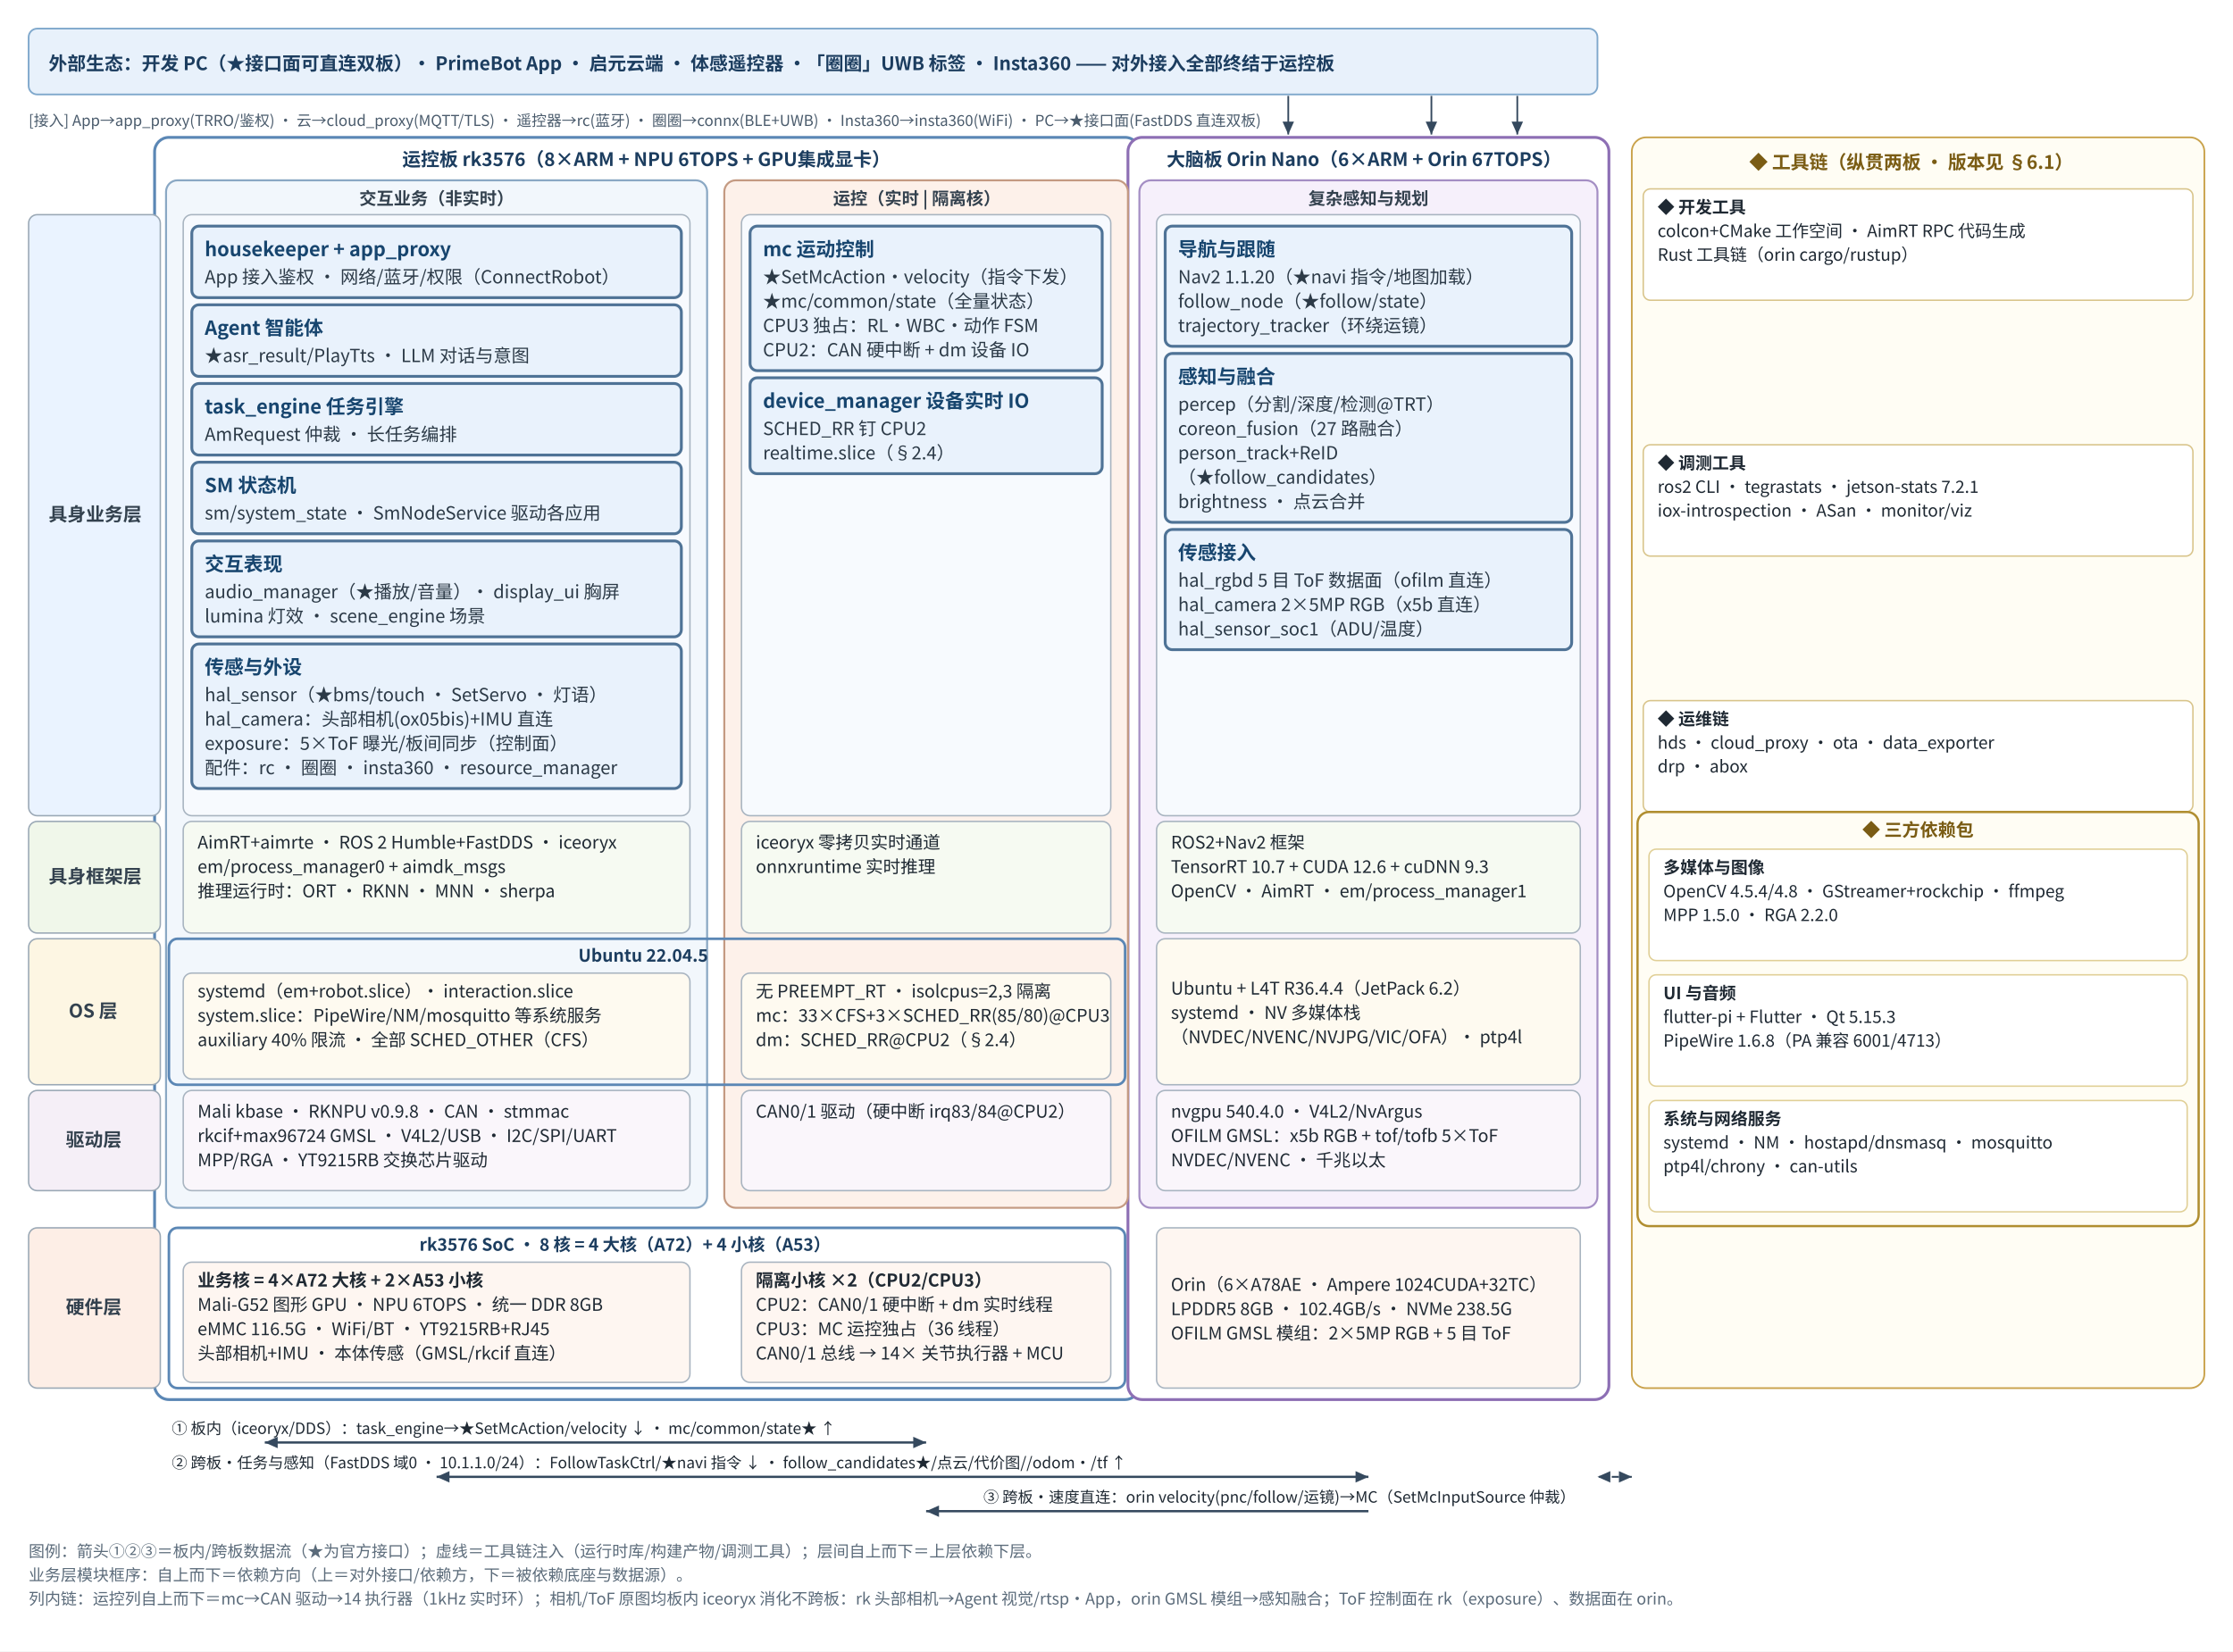
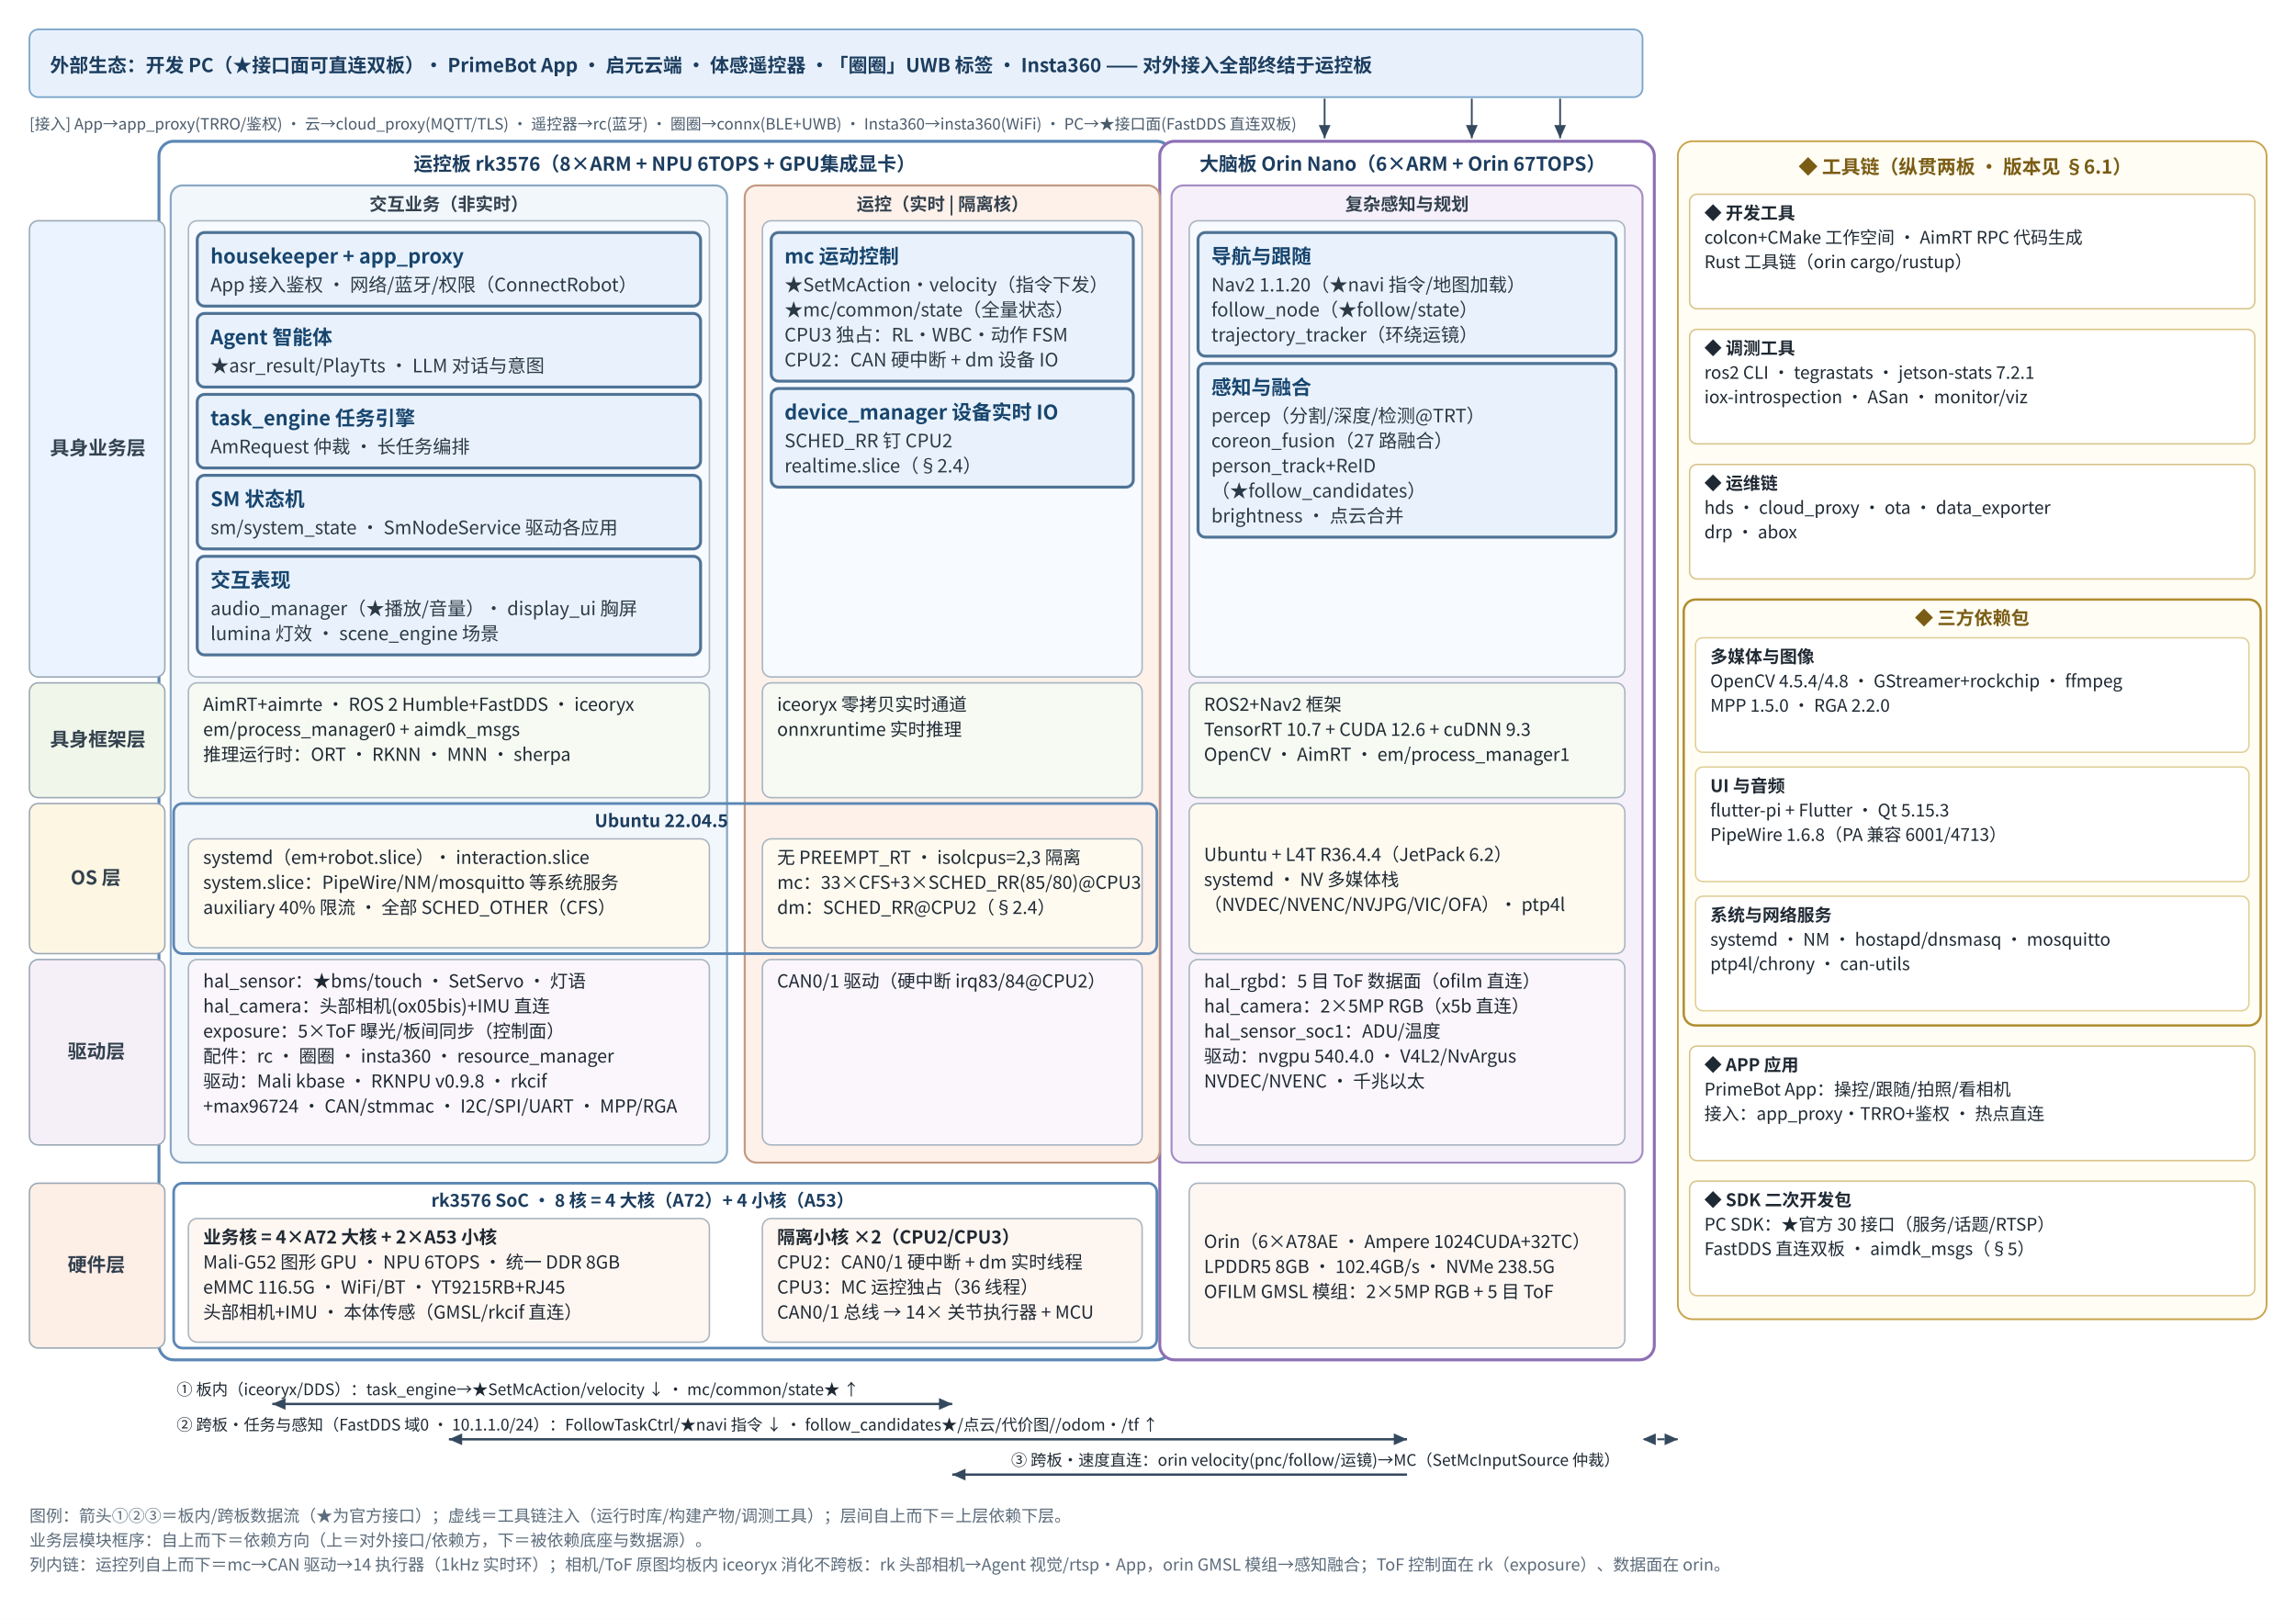
- <svg xmlns="http://www.w3.org/2000/svg" width="1560" height="1154" viewBox="0 0 1560 1154">
-   <rect x="0" y="0" width="1560" height="1154" fill="#ffffff" />
+ <svg xmlns="http://www.w3.org/2000/svg" width="1560" height="1100" viewBox="0 0 1560 1100">
+   <rect x="0" y="0" width="1560" height="1100" fill="#ffffff" />
  <rect x="20" y="20" width="1096" height="46" rx="6" fill="#e8f1fb" stroke="#7fa8cc" stroke-width="1.2" />
  <text x="34" y="49" font-family="Noto Sans CJK SC" font-size="13" fill="#1c3d5f" font-weight="700">外部生态：开发 PC（★接口面可直连双板）· PrimeBot App · 启元云端 · 体感遥控器 ·「圈圈」UWB 标签 · Insta360 —— 对外接入全部终结于运控板</text>
  <line x1="900" y1="67" x2="900" y2="94" stroke="#35495e" stroke-width="1.2" />
  <polygon points="900,94 896,85 904,85" fill="#35495e" />
  <line x1="1000" y1="67" x2="1000" y2="94" stroke="#35495e" stroke-width="1.2" />
  <polygon points="1000,94 996,85 1004,85" fill="#35495e" />
  <line x1="1060" y1="67" x2="1060" y2="94" stroke="#35495e" stroke-width="1.2" />
  <polygon points="1060,94 1056,85 1064,85" fill="#35495e" />
  <text x="20" y="88" font-family="Noto Sans CJK SC" font-size="10.5" fill="#4a5b6c">[接入] App→app_proxy(TRRO/鉴权) · 云→cloud_proxy(MQTT/TLS) · 遥控器→rc(蓝牙) · 圈圈→connx(BLE+UWB) · Insta360→insta360(WiFi) · PC→★接口面(FastDDS 直连双板)</text>
-   <rect x="108" y="96" width="688" height="882" rx="10" fill="#ffffff" stroke="#5b87b5" stroke-width="2" />
+   <rect x="108" y="96" width="688" height="828" rx="10" fill="#ffffff" stroke="#5b87b5" stroke-width="2" />
  <text x="281" y="116" font-family="Noto Sans CJK SC" font-size="13" fill="#1c3d5f" font-weight="700">运控板 rk3576（8×ARM + NPU 6TOPS + GPU集成显卡）</text>
-   <rect x="788" y="96" width="336" height="882" rx="10" fill="#ffffff" stroke="#8d6fb4" stroke-width="2" />
+   <rect x="788" y="96" width="336" height="828" rx="10" fill="#ffffff" stroke="#8d6fb4" stroke-width="2" />
  <text x="815" y="116" font-family="Noto Sans CJK SC" font-size="13" fill="#1c3d5f" font-weight="700">大脑板 Orin Nano（6×ARM + Orin 67TOPS）</text>
-   <rect x="116" y="126" width="378" height="718" rx="8" fill="#f2f7fc" stroke="#8aa8c4" stroke-width="1.4" />
+   <rect x="116" y="126" width="378" height="664" rx="8" fill="#f2f7fc" stroke="#8aa8c4" stroke-width="1.4" />
  <text x="251" y="143" font-family="Noto Sans CJK SC" font-size="12" fill="#33414e" font-weight="700">交互业务（非实时）</text>
-   <rect x="506" y="126" width="282" height="718" rx="8" fill="#fdf1ea" stroke="#c49a82" stroke-width="1.4" />
+   <rect x="506" y="126" width="282" height="664" rx="8" fill="#fdf1ea" stroke="#c49a82" stroke-width="1.4" />
  <text x="582" y="143" font-family="Noto Sans CJK SC" font-size="12" fill="#33414e" font-weight="700">运控（实时 | 隔离核）</text>
-   <rect x="796" y="126" width="320" height="718" rx="8" fill="#f6f0fb" stroke="#a48ec4" stroke-width="1.4" />
+   <rect x="796" y="126" width="320" height="664" rx="8" fill="#f6f0fb" stroke="#a48ec4" stroke-width="1.4" />
  <text x="914" y="143" font-family="Noto Sans CJK SC" font-size="12" fill="#33414e" font-weight="700">复杂感知与规划</text>
-   <rect x="20" y="150" width="92" height="420" rx="6" fill="#eaf3ff" stroke="#9aa8b5" stroke-width="1" />
-   <text x="34" y="364" font-family="Noto Sans CJK SC" font-size="13" fill="#33414e" font-weight="700">具身业务层</text>
-   <rect x="128" y="150" width="354" height="420" rx="6" fill="#f7fafe" stroke="#a8b4c0" stroke-width="1" />
+   <rect x="20" y="150" width="92" height="310" rx="6" fill="#eaf3ff" stroke="#9aa8b5" stroke-width="1" />
+   <text x="34" y="309" font-family="Noto Sans CJK SC" font-size="13" fill="#33414e" font-weight="700">具身业务层</text>
+   <rect x="128" y="150" width="354" height="310" rx="6" fill="#f7fafe" stroke="#a8b4c0" stroke-width="1" />
  <rect x="134" y="158" width="342" height="50" rx="5" fill="#e9f2fc" stroke="#4f7396" stroke-width="2" />
  <text x="143" y="179" font-family="Noto Sans CJK SC" font-size="13.6" fill="#17456e" font-weight="700">housekeeper + app_proxy</text>
  <text x="143" y="198" font-family="Noto Sans CJK SC" font-size="12.6" fill="#2c3a47">App 接入鉴权 · 网络/蓝牙/权限（ConnectRobot）</text>
  <rect x="134" y="213" width="342" height="50" rx="5" fill="#e9f2fc" stroke="#4f7396" stroke-width="2" />
  <text x="143" y="234" font-family="Noto Sans CJK SC" font-size="13.6" fill="#17456e" font-weight="700">Agent 智能体</text>
  <text x="143" y="253" font-family="Noto Sans CJK SC" font-size="12.6" fill="#2c3a47">★asr_result/PlayTts · LLM 对话与意图</text>
  <rect x="134" y="268" width="342" height="50" rx="5" fill="#e9f2fc" stroke="#4f7396" stroke-width="2" />
  <text x="143" y="289" font-family="Noto Sans CJK SC" font-size="13.6" fill="#17456e" font-weight="700">task_engine 任务引擎</text>
  <text x="143" y="308" font-family="Noto Sans CJK SC" font-size="12.6" fill="#2c3a47">AmRequest 仲裁 · 长任务编排</text>
  <rect x="134" y="323" width="342" height="50" rx="5" fill="#e9f2fc" stroke="#4f7396" stroke-width="2" />
  <text x="143" y="344" font-family="Noto Sans CJK SC" font-size="13.6" fill="#17456e" font-weight="700">SM 状态机</text>
  <text x="143" y="363" font-family="Noto Sans CJK SC" font-size="12.6" fill="#2c3a47">sm/system_state · SmNodeService 驱动各应用</text>
  <rect x="134" y="378" width="342" height="67" rx="5" fill="#e9f2fc" stroke="#4f7396" stroke-width="2" />
  <text x="143" y="399" font-family="Noto Sans CJK SC" font-size="13.6" fill="#17456e" font-weight="700">交互表现</text>
  <text x="143" y="418" font-family="Noto Sans CJK SC" font-size="12.6" fill="#2c3a47">audio_manager（★播放/音量）· display_ui 胸屏</text>
  <text x="143" y="435" font-family="Noto Sans CJK SC" font-size="12.6" fill="#2c3a47">lumina 灯效 · scene_engine 场景</text>
-   <rect x="134" y="450" width="342" height="101" rx="5" fill="#e9f2fc" stroke="#4f7396" stroke-width="2" />
-   <text x="143" y="471" font-family="Noto Sans CJK SC" font-size="13.6" fill="#17456e" font-weight="700">传感与外设</text>
-   <text x="143" y="490" font-family="Noto Sans CJK SC" font-size="12.6" fill="#2c3a47">hal_sensor（★bms/touch · SetServo · 灯语）</text>
-   <text x="143" y="507" font-family="Noto Sans CJK SC" font-size="12.6" fill="#2c3a47">hal_camera：头部相机(ox05bis)+IMU 直连</text>
-   <text x="143" y="524" font-family="Noto Sans CJK SC" font-size="12.6" fill="#2c3a47">exposure：5×ToF 曝光/板间同步（控制面）</text>
-   <text x="143" y="541" font-family="Noto Sans CJK SC" font-size="12.6" fill="#2c3a47">配件：rc · 圈圈 · insta360 · resource_manager</text>
-   <rect x="518" y="150" width="258" height="420" rx="6" fill="#f7fafe" stroke="#a8b4c0" stroke-width="1" />
+   <rect x="518" y="150" width="258" height="310" rx="6" fill="#f7fafe" stroke="#a8b4c0" stroke-width="1" />
  <rect x="524" y="158" width="246" height="101" rx="5" fill="#e9f2fc" stroke="#4f7396" stroke-width="2" />
  <text x="533" y="179" font-family="Noto Sans CJK SC" font-size="13.6" fill="#17456e" font-weight="700">mc 运动控制</text>
  <text x="533" y="198" font-family="Noto Sans CJK SC" font-size="12.6" fill="#2c3a47">★SetMcAction·velocity（指令下发）</text>
  <text x="533" y="215" font-family="Noto Sans CJK SC" font-size="12.6" fill="#2c3a47">★mc/common/state（全量状态）</text>
  <text x="533" y="232" font-family="Noto Sans CJK SC" font-size="12.6" fill="#2c3a47">CPU3 独占：RL·WBC·动作 FSM</text>
  <text x="533" y="249" font-family="Noto Sans CJK SC" font-size="12.6" fill="#2c3a47">CPU2：CAN 硬中断 + dm 设备 IO</text>
  <rect x="524" y="264" width="246" height="67" rx="5" fill="#e9f2fc" stroke="#4f7396" stroke-width="2" />
  <text x="533" y="285" font-family="Noto Sans CJK SC" font-size="13.6" fill="#17456e" font-weight="700">device_manager 设备实时 IO</text>
  <text x="533" y="304" font-family="Noto Sans CJK SC" font-size="12.6" fill="#2c3a47">SCHED_RR 钉 CPU2</text>
  <text x="533" y="321" font-family="Noto Sans CJK SC" font-size="12.6" fill="#2c3a47">realtime.slice（§2.4）</text>
-   <rect x="808" y="150" width="296" height="420" rx="6" fill="#f7fafe" stroke="#a8b4c0" stroke-width="1" />
+   <rect x="808" y="150" width="296" height="310" rx="6" fill="#f7fafe" stroke="#a8b4c0" stroke-width="1" />
  <rect x="814" y="158" width="284" height="84" rx="5" fill="#e9f2fc" stroke="#4f7396" stroke-width="2" />
  <text x="823" y="179" font-family="Noto Sans CJK SC" font-size="13.6" fill="#17456e" font-weight="700">导航与跟随</text>
  <text x="823" y="198" font-family="Noto Sans CJK SC" font-size="12.6" fill="#2c3a47">Nav2 1.1.20（★navi 指令/地图加载）</text>
  <text x="823" y="215" font-family="Noto Sans CJK SC" font-size="12.6" fill="#2c3a47">follow_node（★follow/state）</text>
  <text x="823" y="232" font-family="Noto Sans CJK SC" font-size="12.6" fill="#2c3a47">trajectory_tracker（环绕运镜）</text>
  <rect x="814" y="247" width="284" height="118" rx="5" fill="#e9f2fc" stroke="#4f7396" stroke-width="2" />
  <text x="823" y="268" font-family="Noto Sans CJK SC" font-size="13.6" fill="#17456e" font-weight="700">感知与融合</text>
  <text x="823" y="287" font-family="Noto Sans CJK SC" font-size="12.6" fill="#2c3a47">percep（分割/深度/检测@TRT）</text>
  <text x="823" y="304" font-family="Noto Sans CJK SC" font-size="12.6" fill="#2c3a47">coreon_fusion（27 路融合）</text>
  <text x="823" y="321" font-family="Noto Sans CJK SC" font-size="12.6" fill="#2c3a47">person_track+ReID</text>
  <text x="823" y="338" font-family="Noto Sans CJK SC" font-size="12.6" fill="#2c3a47">（★follow_candidates）</text>
  <text x="823" y="355" font-family="Noto Sans CJK SC" font-size="12.6" fill="#2c3a47">brightness · 点云合并</text>
-   <rect x="814" y="370" width="284" height="84" rx="5" fill="#e9f2fc" stroke="#4f7396" stroke-width="2" />
-   <text x="823" y="391" font-family="Noto Sans CJK SC" font-size="13.6" fill="#17456e" font-weight="700">传感接入</text>
-   <text x="823" y="410" font-family="Noto Sans CJK SC" font-size="12.6" fill="#2c3a47">hal_rgbd 5 目 ToF 数据面（ofilm 直连）</text>
-   <text x="823" y="427" font-family="Noto Sans CJK SC" font-size="12.6" fill="#2c3a47">hal_camera 2×5MP RGB（x5b 直连）</text>
-   <text x="823" y="444" font-family="Noto Sans CJK SC" font-size="12.6" fill="#2c3a47">hal_sensor_soc1（ADU/温度）</text>
-   <rect x="20" y="574" width="92" height="78" rx="6" fill="#f0f7ea" stroke="#9aa8b5" stroke-width="1" />
-   <text x="34" y="617" font-family="Noto Sans CJK SC" font-size="13" fill="#33414e" font-weight="700">具身框架层</text>
-   <rect x="128" y="574" width="354" height="78" rx="6" fill="#f6faf2" stroke="#a8b4c0" stroke-width="1" />
-   <text x="138" y="593" font-family="Noto Sans CJK SC" font-size="12.2" fill="#1f2933">AimRT+aimrte · ROS 2 Humble+FastDDS · iceoryx</text>
-   <text x="138" y="610" font-family="Noto Sans CJK SC" font-size="12.2" fill="#1f2933">em/process_manager0 + aimdk_msgs</text>
-   <text x="138" y="627" font-family="Noto Sans CJK SC" font-size="12.2" fill="#1f2933">推理运行时：ORT · RKNN · MNN · sherpa</text>
-   <rect x="518" y="574" width="258" height="78" rx="6" fill="#f6faf2" stroke="#a8b4c0" stroke-width="1" />
-   <text x="528" y="593" font-family="Noto Sans CJK SC" font-size="12.2" fill="#1f2933">iceoryx 零拷贝实时通道</text>
-   <text x="528" y="610" font-family="Noto Sans CJK SC" font-size="12.2" fill="#1f2933">onnxruntime 实时推理</text>
-   <rect x="808" y="574" width="296" height="78" rx="6" fill="#f6faf2" stroke="#a8b4c0" stroke-width="1" />
-   <text x="818" y="593" font-family="Noto Sans CJK SC" font-size="12.2" fill="#1f2933">ROS2+Nav2 框架</text>
-   <text x="818" y="610" font-family="Noto Sans CJK SC" font-size="12.2" fill="#1f2933">TensorRT 10.7 + CUDA 12.6 + cuDNN 9.3</text>
-   <text x="818" y="627" font-family="Noto Sans CJK SC" font-size="12.2" fill="#1f2933">OpenCV · AimRT · em/process_manager1</text>
-   <rect x="20" y="656" width="92" height="102" rx="6" fill="#fdf6e3" stroke="#9aa8b5" stroke-width="1" />
-   <text x="48" y="711" font-family="Noto Sans CJK SC" font-size="13" fill="#33414e" font-weight="700">OS 层</text>
-   <rect x="118" y="656" width="668" height="102" rx="6" fill="none" stroke="#5b87b5" stroke-width="1.8" />
-   <text x="404" y="672" font-family="Noto Sans CJK SC" font-size="12" fill="#1c3d5f" font-weight="700">Ubuntu 22.04.5</text>
-   <rect x="128" y="680" width="354" height="74" rx="6" fill="#fefaf0" stroke="#a8b4c0" stroke-width="1" />
-   <text x="138" y="697" font-family="Noto Sans CJK SC" font-size="12.2" fill="#1f2933">systemd（em+robot.slice）· interaction.slice</text>
-   <text x="138" y="714" font-family="Noto Sans CJK SC" font-size="12.2" fill="#1f2933">system.slice：PipeWire/NM/mosquitto 等系统服务</text>
-   <text x="138" y="731" font-family="Noto Sans CJK SC" font-size="12.2" fill="#1f2933">auxiliary 40% 限流 · 全部 SCHED_OTHER（CFS）</text>
-   <rect x="518" y="680" width="258" height="74" rx="6" fill="#fefaf0" stroke="#a8b4c0" stroke-width="1" />
-   <text x="528" y="697" font-family="Noto Sans CJK SC" font-size="12.2" fill="#1f2933">无 PREEMPT_RT · isolcpus=2,3 隔离</text>
-   <text x="528" y="714" font-family="Noto Sans CJK SC" font-size="12.2" fill="#1f2933">mc：33×CFS+3×SCHED_RR(85/80)@CPU3</text>
-   <text x="528" y="731" font-family="Noto Sans CJK SC" font-size="12.2" fill="#1f2933">dm：SCHED_RR@CPU2（§2.4）</text>
-   <rect x="808" y="656" width="296" height="102" rx="6" fill="#fefaf0" stroke="#a8b4c0" stroke-width="1" />
-   <text x="818" y="695" font-family="Noto Sans CJK SC" font-size="12.2" fill="#1f2933">Ubuntu + L4T R36.4.4（JetPack 6.2）</text>
-   <text x="818" y="712" font-family="Noto Sans CJK SC" font-size="12.2" fill="#1f2933">systemd · NV 多媒体栈</text>
-   <text x="818" y="729" font-family="Noto Sans CJK SC" font-size="12.2" fill="#1f2933">（NVDEC/NVENC/NVJPG/VIC/OFA）· ptp4l</text>
-   <rect x="20" y="762" width="92" height="70" rx="6" fill="#f5eff7" stroke="#9aa8b5" stroke-width="1" />
-   <text x="46" y="801" font-family="Noto Sans CJK SC" font-size="13" fill="#33414e" font-weight="700">驱动层</text>
-   <rect x="128" y="762" width="354" height="70" rx="6" fill="#faf6fb" stroke="#a8b4c0" stroke-width="1" />
-   <text x="138" y="781" font-family="Noto Sans CJK SC" font-size="12.2" fill="#1f2933">Mali kbase · RKNPU v0.9.8 · CAN · stmmac</text>
-   <text x="138" y="798" font-family="Noto Sans CJK SC" font-size="12.2" fill="#1f2933">rkcif+max96724 GMSL · V4L2/USB · I2C/SPI/UART</text>
-   <text x="138" y="815" font-family="Noto Sans CJK SC" font-size="12.2" fill="#1f2933">MPP/RGA · YT9215RB 交换芯片驱动</text>
-   <rect x="518" y="762" width="258" height="70" rx="6" fill="#faf6fb" stroke="#a8b4c0" stroke-width="1" />
-   <text x="528" y="781" font-family="Noto Sans CJK SC" font-size="12.2" fill="#1f2933">CAN0/1 驱动（硬中断 irq83/84@CPU2）</text>
-   <rect x="808" y="762" width="296" height="70" rx="6" fill="#faf6fb" stroke="#a8b4c0" stroke-width="1" />
-   <text x="818" y="781" font-family="Noto Sans CJK SC" font-size="12.2" fill="#1f2933">nvgpu 540.4.0 · V4L2/NvArgus</text>
-   <text x="818" y="798" font-family="Noto Sans CJK SC" font-size="12.2" fill="#1f2933">OFILM GMSL：x5b RGB + tof/tofb 5×ToF</text>
-   <text x="818" y="815" font-family="Noto Sans CJK SC" font-size="12.2" fill="#1f2933">NVDEC/NVENC · 千兆以太</text>
-   <rect x="20" y="858" width="92" height="112" rx="6" fill="#fdeee6" stroke="#9aa8b5" stroke-width="1" />
-   <text x="46" y="918" font-family="Noto Sans CJK SC" font-size="13" fill="#33414e" font-weight="700">硬件层</text>
-   <rect x="118" y="858" width="668" height="112" rx="6" fill="none" stroke="#5b87b5" stroke-width="1.8" />
-   <text x="293" y="874" font-family="Noto Sans CJK SC" font-size="12" fill="#1c3d5f" font-weight="700">rk3576 SoC · 8 核 = 4 大核（A72）+ 4 小核（A53）</text>
-   <rect x="128" y="882" width="354" height="84" rx="6" fill="#fef6f1" stroke="#a8b4c0" stroke-width="1" />
-   <text x="138" y="899" font-family="Noto Sans CJK SC" font-size="12.2" fill="#1f2933" font-weight="700">业务核 = 4×A72 大核 + 2×A53 小核</text>
-   <text x="138" y="916" font-family="Noto Sans CJK SC" font-size="12.2" fill="#1f2933">Mali-G52 图形 GPU · NPU 6TOPS · 统一 DDR 8GB</text>
-   <text x="138" y="933" font-family="Noto Sans CJK SC" font-size="12.2" fill="#1f2933">eMMC 116.5G · WiFi/BT · YT9215RB+RJ45</text>
-   <text x="138" y="950" font-family="Noto Sans CJK SC" font-size="12.2" fill="#1f2933">头部相机+IMU · 本体传感（GMSL/rkcif 直连）</text>
-   <rect x="518" y="882" width="258" height="84" rx="6" fill="#fef6f1" stroke="#a8b4c0" stroke-width="1" />
-   <text x="528" y="899" font-family="Noto Sans CJK SC" font-size="12.2" fill="#1f2933" font-weight="700">隔离小核 ×2（CPU2/CPU3）</text>
-   <text x="528" y="916" font-family="Noto Sans CJK SC" font-size="12.2" fill="#1f2933">CPU2：CAN0/1 硬中断 + dm 实时线程</text>
-   <text x="528" y="933" font-family="Noto Sans CJK SC" font-size="12.2" fill="#1f2933">CPU3：MC 运控独占（36 线程）</text>
-   <text x="528" y="950" font-family="Noto Sans CJK SC" font-size="12.2" fill="#1f2933">CAN0/1 总线 → 14× 关节执行器 + MCU</text>
-   <rect x="808" y="858" width="296" height="112" rx="6" fill="#fef6f1" stroke="#a8b4c0" stroke-width="1" />
-   <text x="818" y="902" font-family="Noto Sans CJK SC" font-size="12.2" fill="#1f2933">Orin（6×A78AE · Ampere 1024CUDA+32TC）</text>
-   <text x="818" y="919" font-family="Noto Sans CJK SC" font-size="12.2" fill="#1f2933">LPDDR5 8GB · 102.4GB/s · NVMe 238.5G</text>
-   <text x="818" y="936" font-family="Noto Sans CJK SC" font-size="12.2" fill="#1f2933">OFILM GMSL 模组：2×5MP RGB + 5 目 ToF</text>
-   <rect x="1140" y="96" width="400" height="874" rx="10" fill="#fffdf4" stroke="#c9a24b" stroke-width="1.2" />
+   <rect x="20" y="464" width="92" height="78" rx="6" fill="#f0f7ea" stroke="#9aa8b5" stroke-width="1" />
+   <text x="34" y="507" font-family="Noto Sans CJK SC" font-size="13" fill="#33414e" font-weight="700">具身框架层</text>
+   <rect x="128" y="464" width="354" height="78" rx="6" fill="#f6faf2" stroke="#a8b4c0" stroke-width="1" />
+   <text x="138" y="483" font-family="Noto Sans CJK SC" font-size="12.2" fill="#1f2933">AimRT+aimrte · ROS 2 Humble+FastDDS · iceoryx</text>
+   <text x="138" y="500" font-family="Noto Sans CJK SC" font-size="12.2" fill="#1f2933">em/process_manager0 + aimdk_msgs</text>
+   <text x="138" y="517" font-family="Noto Sans CJK SC" font-size="12.2" fill="#1f2933">推理运行时：ORT · RKNN · MNN · sherpa</text>
+   <rect x="518" y="464" width="258" height="78" rx="6" fill="#f6faf2" stroke="#a8b4c0" stroke-width="1" />
+   <text x="528" y="483" font-family="Noto Sans CJK SC" font-size="12.2" fill="#1f2933">iceoryx 零拷贝实时通道</text>
+   <text x="528" y="500" font-family="Noto Sans CJK SC" font-size="12.2" fill="#1f2933">onnxruntime 实时推理</text>
+   <rect x="808" y="464" width="296" height="78" rx="6" fill="#f6faf2" stroke="#a8b4c0" stroke-width="1" />
+   <text x="818" y="483" font-family="Noto Sans CJK SC" font-size="12.2" fill="#1f2933">ROS2+Nav2 框架</text>
+   <text x="818" y="500" font-family="Noto Sans CJK SC" font-size="12.2" fill="#1f2933">TensorRT 10.7 + CUDA 12.6 + cuDNN 9.3</text>
+   <text x="818" y="517" font-family="Noto Sans CJK SC" font-size="12.2" fill="#1f2933">OpenCV · AimRT · em/process_manager1</text>
+   <rect x="20" y="546" width="92" height="102" rx="6" fill="#fdf6e3" stroke="#9aa8b5" stroke-width="1" />
+   <text x="48" y="601" font-family="Noto Sans CJK SC" font-size="13" fill="#33414e" font-weight="700">OS 层</text>
+   <rect x="118" y="546" width="668" height="102" rx="6" fill="none" stroke="#5b87b5" stroke-width="1.8" />
+   <text x="404" y="562" font-family="Noto Sans CJK SC" font-size="12" fill="#1c3d5f" font-weight="700">Ubuntu 22.04.5</text>
+   <rect x="128" y="570" width="354" height="74" rx="6" fill="#fefaf0" stroke="#a8b4c0" stroke-width="1" />
+   <text x="138" y="587" font-family="Noto Sans CJK SC" font-size="12.2" fill="#1f2933">systemd（em+robot.slice）· interaction.slice</text>
+   <text x="138" y="604" font-family="Noto Sans CJK SC" font-size="12.2" fill="#1f2933">system.slice：PipeWire/NM/mosquitto 等系统服务</text>
+   <text x="138" y="621" font-family="Noto Sans CJK SC" font-size="12.2" fill="#1f2933">auxiliary 40% 限流 · 全部 SCHED_OTHER（CFS）</text>
+   <rect x="518" y="570" width="258" height="74" rx="6" fill="#fefaf0" stroke="#a8b4c0" stroke-width="1" />
+   <text x="528" y="587" font-family="Noto Sans CJK SC" font-size="12.2" fill="#1f2933">无 PREEMPT_RT · isolcpus=2,3 隔离</text>
+   <text x="528" y="604" font-family="Noto Sans CJK SC" font-size="12.2" fill="#1f2933">mc：33×CFS+3×SCHED_RR(85/80)@CPU3</text>
+   <text x="528" y="621" font-family="Noto Sans CJK SC" font-size="12.2" fill="#1f2933">dm：SCHED_RR@CPU2（§2.4）</text>
+   <rect x="808" y="546" width="296" height="102" rx="6" fill="#fefaf0" stroke="#a8b4c0" stroke-width="1" />
+   <text x="818" y="585" font-family="Noto Sans CJK SC" font-size="12.2" fill="#1f2933">Ubuntu + L4T R36.4.4（JetPack 6.2）</text>
+   <text x="818" y="602" font-family="Noto Sans CJK SC" font-size="12.2" fill="#1f2933">systemd · NV 多媒体栈</text>
+   <text x="818" y="619" font-family="Noto Sans CJK SC" font-size="12.2" fill="#1f2933">（NVDEC/NVENC/NVJPG/VIC/OFA）· ptp4l</text>
+   <rect x="20" y="652" width="92" height="126" rx="6" fill="#f5eff7" stroke="#9aa8b5" stroke-width="1" />
+   <text x="46" y="719" font-family="Noto Sans CJK SC" font-size="13" fill="#33414e" font-weight="700">驱动层</text>
+   <rect x="128" y="652" width="354" height="126" rx="6" fill="#faf6fb" stroke="#a8b4c0" stroke-width="1" />
+   <text x="138" y="671" font-family="Noto Sans CJK SC" font-size="12.2" fill="#1f2933">hal_sensor：★bms/touch · SetServo · 灯语</text>
+   <text x="138" y="688" font-family="Noto Sans CJK SC" font-size="12.2" fill="#1f2933">hal_camera：头部相机(ox05bis)+IMU 直连</text>
+   <text x="138" y="705" font-family="Noto Sans CJK SC" font-size="12.2" fill="#1f2933">exposure：5×ToF 曝光/板间同步（控制面）</text>
+   <text x="138" y="722" font-family="Noto Sans CJK SC" font-size="12.2" fill="#1f2933">配件：rc · 圈圈 · insta360 · resource_manager</text>
+   <text x="138" y="739" font-family="Noto Sans CJK SC" font-size="12.2" fill="#1f2933">驱动：Mali kbase · RKNPU v0.9.8 · rkcif</text>
+   <text x="138" y="756" font-family="Noto Sans CJK SC" font-size="12.2" fill="#1f2933">+max96724 · CAN/stmmac · I2C/SPI/UART · MPP/RGA</text>
+   <rect x="518" y="652" width="258" height="126" rx="6" fill="#faf6fb" stroke="#a8b4c0" stroke-width="1" />
+   <text x="528" y="671" font-family="Noto Sans CJK SC" font-size="12.2" fill="#1f2933">CAN0/1 驱动（硬中断 irq83/84@CPU2）</text>
+   <rect x="808" y="652" width="296" height="126" rx="6" fill="#faf6fb" stroke="#a8b4c0" stroke-width="1" />
+   <text x="818" y="671" font-family="Noto Sans CJK SC" font-size="12.2" fill="#1f2933">hal_rgbd：5 目 ToF 数据面（ofilm 直连）</text>
+   <text x="818" y="688" font-family="Noto Sans CJK SC" font-size="12.2" fill="#1f2933">hal_camera：2×5MP RGB（x5b 直连）</text>
+   <text x="818" y="705" font-family="Noto Sans CJK SC" font-size="12.2" fill="#1f2933">hal_sensor_soc1：ADU/温度</text>
+   <text x="818" y="722" font-family="Noto Sans CJK SC" font-size="12.2" fill="#1f2933">驱动：nvgpu 540.4.0 · V4L2/NvArgus</text>
+   <text x="818" y="739" font-family="Noto Sans CJK SC" font-size="12.2" fill="#1f2933">NVDEC/NVENC · 千兆以太</text>
+   <rect x="20" y="804" width="92" height="112" rx="6" fill="#fdeee6" stroke="#9aa8b5" stroke-width="1" />
+   <text x="46" y="864" font-family="Noto Sans CJK SC" font-size="13" fill="#33414e" font-weight="700">硬件层</text>
+   <rect x="118" y="804" width="668" height="112" rx="6" fill="none" stroke="#5b87b5" stroke-width="1.8" />
+   <text x="293" y="820" font-family="Noto Sans CJK SC" font-size="12" fill="#1c3d5f" font-weight="700">rk3576 SoC · 8 核 = 4 大核（A72）+ 4 小核（A53）</text>
+   <rect x="128" y="828" width="354" height="84" rx="6" fill="#fef6f1" stroke="#a8b4c0" stroke-width="1" />
+   <text x="138" y="845" font-family="Noto Sans CJK SC" font-size="12.2" fill="#1f2933" font-weight="700">业务核 = 4×A72 大核 + 2×A53 小核</text>
+   <text x="138" y="862" font-family="Noto Sans CJK SC" font-size="12.2" fill="#1f2933">Mali-G52 图形 GPU · NPU 6TOPS · 统一 DDR 8GB</text>
+   <text x="138" y="879" font-family="Noto Sans CJK SC" font-size="12.2" fill="#1f2933">eMMC 116.5G · WiFi/BT · YT9215RB+RJ45</text>
+   <text x="138" y="896" font-family="Noto Sans CJK SC" font-size="12.2" fill="#1f2933">头部相机+IMU · 本体传感（GMSL/rkcif 直连）</text>
+   <rect x="518" y="828" width="258" height="84" rx="6" fill="#fef6f1" stroke="#a8b4c0" stroke-width="1" />
+   <text x="528" y="845" font-family="Noto Sans CJK SC" font-size="12.2" fill="#1f2933" font-weight="700">隔离小核 ×2（CPU2/CPU3）</text>
+   <text x="528" y="862" font-family="Noto Sans CJK SC" font-size="12.2" fill="#1f2933">CPU2：CAN0/1 硬中断 + dm 实时线程</text>
+   <text x="528" y="879" font-family="Noto Sans CJK SC" font-size="12.2" fill="#1f2933">CPU3：MC 运控独占（36 线程）</text>
+   <text x="528" y="896" font-family="Noto Sans CJK SC" font-size="12.2" fill="#1f2933">CAN0/1 总线 → 14× 关节执行器 + MCU</text>
+   <rect x="808" y="804" width="296" height="112" rx="6" fill="#fef6f1" stroke="#a8b4c0" stroke-width="1" />
+   <text x="818" y="848" font-family="Noto Sans CJK SC" font-size="12.2" fill="#1f2933">Orin（6×A78AE · Ampere 1024CUDA+32TC）</text>
+   <text x="818" y="865" font-family="Noto Sans CJK SC" font-size="12.2" fill="#1f2933">LPDDR5 8GB · 102.4GB/s · NVMe 238.5G</text>
+   <text x="818" y="882" font-family="Noto Sans CJK SC" font-size="12.2" fill="#1f2933">OFILM GMSL 模组：2×5MP RGB + 5 目 ToF</text>
+   <rect x="1140" y="96" width="400" height="800.4" rx="10" fill="#fffdf4" stroke="#c9a24b" stroke-width="1.2" />
  <text x="1222" y="118" font-family="Noto Sans CJK SC" font-size="13" fill="#7a5c14" font-weight="700">◆ 工具链（纵贯两板 · 版本见 §6.1）</text>
  <rect x="1148" y="132" width="384" height="77.8" rx="5" fill="#ffffff" stroke="#d8c48a" stroke-width="1" />
  <text x="1158" y="149" font-family="Noto Sans CJK SC" font-size="11.8" fill="#1f2933" font-weight="700">◆ 开发工具</text>
  <text x="1158" y="165.6" font-family="Noto Sans CJK SC" font-size="11.8" fill="#1f2933">colcon+CMake 工作空间 · AimRT RPC 代码生成</text>
  <text x="1158" y="182.2" font-family="Noto Sans CJK SC" font-size="11.8" fill="#1f2933">Rust 工具链（orin cargo/rustup）</text>
-   <rect x="1148" y="310.8" width="384" height="77.8" rx="5" fill="#ffffff" stroke="#d8c48a" stroke-width="1" />
-   <text x="1158" y="327.8" font-family="Noto Sans CJK SC" font-size="11.8" fill="#1f2933" font-weight="700">◆ 调测工具</text>
-   <text x="1158" y="344.4" font-family="Noto Sans CJK SC" font-size="11.8" fill="#1f2933">ros2 CLI · tegrastats · jetson-stats 7.2.1</text>
-   <text x="1158" y="361" font-family="Noto Sans CJK SC" font-size="11.8" fill="#1f2933">iox-introspection · ASan · monitor/viz</text>
-   <rect x="1148" y="489.6" width="384" height="77.8" rx="5" fill="#ffffff" stroke="#d8c48a" stroke-width="1" />
-   <text x="1158" y="506.6" font-family="Noto Sans CJK SC" font-size="11.8" fill="#1f2933" font-weight="700">◆ 运维链</text>
-   <text x="1158" y="523.2" font-family="Noto Sans CJK SC" font-size="11.8" fill="#1f2933">hds · cloud_proxy · ota · data_exporter</text>
-   <text x="1158" y="539.8" font-family="Noto Sans CJK SC" font-size="11.8" fill="#1f2933">drp · abox</text>
-   <rect x="1144" y="567.4" width="392" height="289.4" rx="8" fill="none" stroke="#b08e30" stroke-width="1.6" />
-   <text x="1301" y="584.4" font-family="Noto Sans CJK SC" font-size="12.5" fill="#7a5c14" font-weight="700">◆ 三方依赖包</text>
-   <rect x="1152" y="593.4" width="376" height="77.8" rx="5" fill="#ffffff" stroke="#e0cf96" stroke-width="1" />
-   <text x="1162" y="610.4" font-family="Noto Sans CJK SC" font-size="11.8" fill="#1f2933" font-weight="700">多媒体与图像</text>
-   <text x="1162" y="627" font-family="Noto Sans CJK SC" font-size="11.8" fill="#1f2933">OpenCV 4.5.4/4.8 · GStreamer+rockchip · ffmpeg</text>
-   <text x="1162" y="643.6" font-family="Noto Sans CJK SC" font-size="11.8" fill="#1f2933">MPP 1.5.0 · RGA 2.2.0</text>
-   <rect x="1152" y="681.2" width="376" height="77.8" rx="5" fill="#ffffff" stroke="#e0cf96" stroke-width="1" />
-   <text x="1162" y="698.2" font-family="Noto Sans CJK SC" font-size="11.8" fill="#1f2933" font-weight="700">UI 与音频</text>
-   <text x="1162" y="714.8" font-family="Noto Sans CJK SC" font-size="11.8" fill="#1f2933">flutter-pi + Flutter · Qt 5.15.3</text>
-   <text x="1162" y="731.4" font-family="Noto Sans CJK SC" font-size="11.8" fill="#1f2933">PipeWire 1.6.8（PA 兼容 6001/4713）</text>
-   <rect x="1152" y="769.0" width="376" height="77.8" rx="5" fill="#ffffff" stroke="#e0cf96" stroke-width="1" />
-   <text x="1162" y="786.0" font-family="Noto Sans CJK SC" font-size="11.8" fill="#1f2933" font-weight="700">系统与网络服务</text>
-   <text x="1162" y="802.6" font-family="Noto Sans CJK SC" font-size="11.8" fill="#1f2933">systemd · NM · hostapd/dnsmasq · mosquitto</text>
-   <text x="1162" y="819.2" font-family="Noto Sans CJK SC" font-size="11.8" fill="#1f2933">ptp4l/chrony · can-utils</text>
-   <text x="120" y="1002" font-family="Noto Sans CJK SC" font-size="10.8" fill="#1f2933">① 板内（iceoryx/DDS）：task_engine→★SetMcAction/velocity ↓ · mc/common/state★ ↑</text>
-   <line x1="185" y1="1008" x2="647" y2="1008" stroke="#35495e" stroke-width="1.6" />
-   <polygon points="647,1008 638,1012 638,1004" fill="#35495e" />
-   <polygon points="185,1008 194,1004 194,1012" fill="#35495e" />
-   <text x="120" y="1026" font-family="Noto Sans CJK SC" font-size="10.8" fill="#1f2933">② 跨板·任务与感知（FastDDS 域0 · 10.1.1.0/24）：FollowTaskCtrl/★navi 指令 ↓ · follow_candidates★/点云/代价图//odom·/tf ↑</text>
-   <line x1="305" y1="1032" x2="956" y2="1032" stroke="#35495e" stroke-width="1.6" />
-   <polygon points="956,1032 947,1036 947,1028" fill="#35495e" />
-   <polygon points="305,1032 314,1028 314,1036" fill="#35495e" />
-   <text x="687" y="1050" font-family="Noto Sans CJK SC" font-size="10.8" fill="#1f2933">③ 跨板·速度直连：orin velocity(pnc/follow/运镜)→MC（SetMcInputSource 仲裁）</text>
-   <line x1="956" y1="1056" x2="647" y2="1056" stroke="#35495e" stroke-width="1.6" />
-   <polygon points="647,1056 656,1052 656,1060" fill="#35495e" />
-   <line x1="1140" y1="1032" x2="1116" y2="1032" stroke="#35495e" stroke-width="1.3" stroke-dasharray="5,4" />
-   <polygon points="1116,1032 1125,1028 1125,1036" fill="#35495e" />
-   <polygon points="1140,1032 1131,1036 1131,1028" fill="#35495e" />
-   <text x="20" y="1088" font-family="Noto Sans CJK SC" font-size="11.2" fill="#5b6b7a">图例：箭头①②③＝板内/跨板数据流（★为官方接口）；虚线＝工具链注入（运行时库/构建产物/调测工具）；层间自上而下＝上层依赖下层。</text>
-   <text x="20" y="1104.6" font-family="Noto Sans CJK SC" font-size="11.2" fill="#5b6b7a">业务层模块框序：自上而下＝依赖方向（上＝对外接口/依赖方，下＝被依赖底座与数据源）。</text>
-   <text x="20" y="1121.2" font-family="Noto Sans CJK SC" font-size="11.2" fill="#5b6b7a">列内链：运控列自上而下＝mc→CAN 驱动→14 执行器（1kHz 实时环）；相机/ToF 原图均板内 iceoryx 消化不跨板：rk 头部相机→Agent 视觉/rtsp·App，orin GMSL 模组→感知融合；ToF 控制面在 rk（exposure）、数据面在 orin。</text>
+   <rect x="1148" y="223.8" width="384" height="77.8" rx="5" fill="#ffffff" stroke="#d8c48a" stroke-width="1" />
+   <text x="1158" y="240.8" font-family="Noto Sans CJK SC" font-size="11.8" fill="#1f2933" font-weight="700">◆ 调测工具</text>
+   <text x="1158" y="257.4" font-family="Noto Sans CJK SC" font-size="11.8" fill="#1f2933">ros2 CLI · tegrastats · jetson-stats 7.2.1</text>
+   <text x="1158" y="274" font-family="Noto Sans CJK SC" font-size="11.8" fill="#1f2933">iox-introspection · ASan · monitor/viz</text>
+   <rect x="1148" y="315.6" width="384" height="77.8" rx="5" fill="#ffffff" stroke="#d8c48a" stroke-width="1" />
+   <text x="1158" y="332.6" font-family="Noto Sans CJK SC" font-size="11.8" fill="#1f2933" font-weight="700">◆ 运维链</text>
+   <text x="1158" y="349.2" font-family="Noto Sans CJK SC" font-size="11.8" fill="#1f2933">hds · cloud_proxy · ota · data_exporter</text>
+   <text x="1158" y="365.8" font-family="Noto Sans CJK SC" font-size="11.8" fill="#1f2933">drp · abox</text>
+   <rect x="1144" y="407.4" width="392" height="289.4" rx="8" fill="none" stroke="#b08e30" stroke-width="1.6" />
+   <text x="1301" y="424.4" font-family="Noto Sans CJK SC" font-size="12.5" fill="#7a5c14" font-weight="700">◆ 三方依赖包</text>
+   <rect x="1152" y="433.4" width="376" height="77.8" rx="5" fill="#ffffff" stroke="#e0cf96" stroke-width="1" />
+   <text x="1162" y="450.4" font-family="Noto Sans CJK SC" font-size="11.8" fill="#1f2933" font-weight="700">多媒体与图像</text>
+   <text x="1162" y="467" font-family="Noto Sans CJK SC" font-size="11.8" fill="#1f2933">OpenCV 4.5.4/4.8 · GStreamer+rockchip · ffmpeg</text>
+   <text x="1162" y="483.6" font-family="Noto Sans CJK SC" font-size="11.8" fill="#1f2933">MPP 1.5.0 · RGA 2.2.0</text>
+   <rect x="1152" y="521.2" width="376" height="77.8" rx="5" fill="#ffffff" stroke="#e0cf96" stroke-width="1" />
+   <text x="1162" y="538.2" font-family="Noto Sans CJK SC" font-size="11.8" fill="#1f2933" font-weight="700">UI 与音频</text>
+   <text x="1162" y="554.8" font-family="Noto Sans CJK SC" font-size="11.8" fill="#1f2933">flutter-pi + Flutter · Qt 5.15.3</text>
+   <text x="1162" y="571.4" font-family="Noto Sans CJK SC" font-size="11.8" fill="#1f2933">PipeWire 1.6.8（PA 兼容 6001/4713）</text>
+   <rect x="1152" y="609.0" width="376" height="77.8" rx="5" fill="#ffffff" stroke="#e0cf96" stroke-width="1" />
+   <text x="1162" y="626.0" font-family="Noto Sans CJK SC" font-size="11.8" fill="#1f2933" font-weight="700">系统与网络服务</text>
+   <text x="1162" y="642.6" font-family="Noto Sans CJK SC" font-size="11.8" fill="#1f2933">systemd · NM · hostapd/dnsmasq · mosquitto</text>
+   <text x="1162" y="659.2" font-family="Noto Sans CJK SC" font-size="11.8" fill="#1f2933">ptp4l/chrony · can-utils</text>
+   <rect x="1148" y="710.8" width="384" height="77.8" rx="5" fill="#ffffff" stroke="#d8c48a" stroke-width="1" />
+   <text x="1158" y="727.8" font-family="Noto Sans CJK SC" font-size="11.8" fill="#1f2933" font-weight="700">◆ APP 应用</text>
+   <text x="1158" y="744.4" font-family="Noto Sans CJK SC" font-size="11.8" fill="#1f2933">PrimeBot App：操控/跟随/拍照/看相机</text>
+   <text x="1158" y="761" font-family="Noto Sans CJK SC" font-size="11.8" fill="#1f2933">接入：app_proxy·TRRO+鉴权 · 热点直连</text>
+   <rect x="1148" y="802.6" width="384" height="77.8" rx="5" fill="#ffffff" stroke="#d8c48a" stroke-width="1" />
+   <text x="1158" y="819.6" font-family="Noto Sans CJK SC" font-size="11.8" fill="#1f2933" font-weight="700">◆ SDK 二次开发包</text>
+   <text x="1158" y="836.2" font-family="Noto Sans CJK SC" font-size="11.8" fill="#1f2933">PC SDK：★官方 30 接口（服务/话题/RTSP）</text>
+   <text x="1158" y="852.8" font-family="Noto Sans CJK SC" font-size="11.8" fill="#1f2933">FastDDS 直连双板 · aimdk_msgs（§5）</text>
+   <text x="120" y="948" font-family="Noto Sans CJK SC" font-size="10.8" fill="#1f2933">① 板内（iceoryx/DDS）：task_engine→★SetMcAction/velocity ↓ · mc/common/state★ ↑</text>
+   <line x1="185" y1="954" x2="647" y2="954" stroke="#35495e" stroke-width="1.6" />
+   <polygon points="647,954 638,958 638,950" fill="#35495e" />
+   <polygon points="185,954 194,950 194,958" fill="#35495e" />
+   <text x="120" y="972" font-family="Noto Sans CJK SC" font-size="10.8" fill="#1f2933">② 跨板·任务与感知（FastDDS 域0 · 10.1.1.0/24）：FollowTaskCtrl/★navi 指令 ↓ · follow_candidates★/点云/代价图//odom·/tf ↑</text>
+   <line x1="305" y1="978" x2="956" y2="978" stroke="#35495e" stroke-width="1.6" />
+   <polygon points="956,978 947,982 947,974" fill="#35495e" />
+   <polygon points="305,978 314,974 314,982" fill="#35495e" />
+   <text x="687" y="996" font-family="Noto Sans CJK SC" font-size="10.8" fill="#1f2933">③ 跨板·速度直连：orin velocity(pnc/follow/运镜)→MC（SetMcInputSource 仲裁）</text>
+   <line x1="956" y1="1002" x2="647" y2="1002" stroke="#35495e" stroke-width="1.6" />
+   <polygon points="647,1002 656,998 656,1006" fill="#35495e" />
+   <line x1="1140" y1="978" x2="1116" y2="978" stroke="#35495e" stroke-width="1.3" stroke-dasharray="5,4" />
+   <polygon points="1116,978 1125,974 1125,982" fill="#35495e" />
+   <polygon points="1140,978 1131,982 1131,974" fill="#35495e" />
+   <text x="20" y="1034" font-family="Noto Sans CJK SC" font-size="11.2" fill="#5b6b7a">图例：箭头①②③＝板内/跨板数据流（★为官方接口）；虚线＝工具链注入（运行时库/构建产物/调测工具）；层间自上而下＝上层依赖下层。</text>
+   <text x="20" y="1050.6" font-family="Noto Sans CJK SC" font-size="11.2" fill="#5b6b7a">业务层模块框序：自上而下＝依赖方向（上＝对外接口/依赖方，下＝被依赖底座与数据源）。</text>
+   <text x="20" y="1067.2" font-family="Noto Sans CJK SC" font-size="11.2" fill="#5b6b7a">列内链：运控列自上而下＝mc→CAN 驱动→14 执行器（1kHz 实时环）；相机/ToF 原图均板内 iceoryx 消化不跨板：rk 头部相机→Agent 视觉/rtsp·App，orin GMSL 模组→感知融合；ToF 控制面在 rk（exposure）、数据面在 orin。</text>
</svg>
